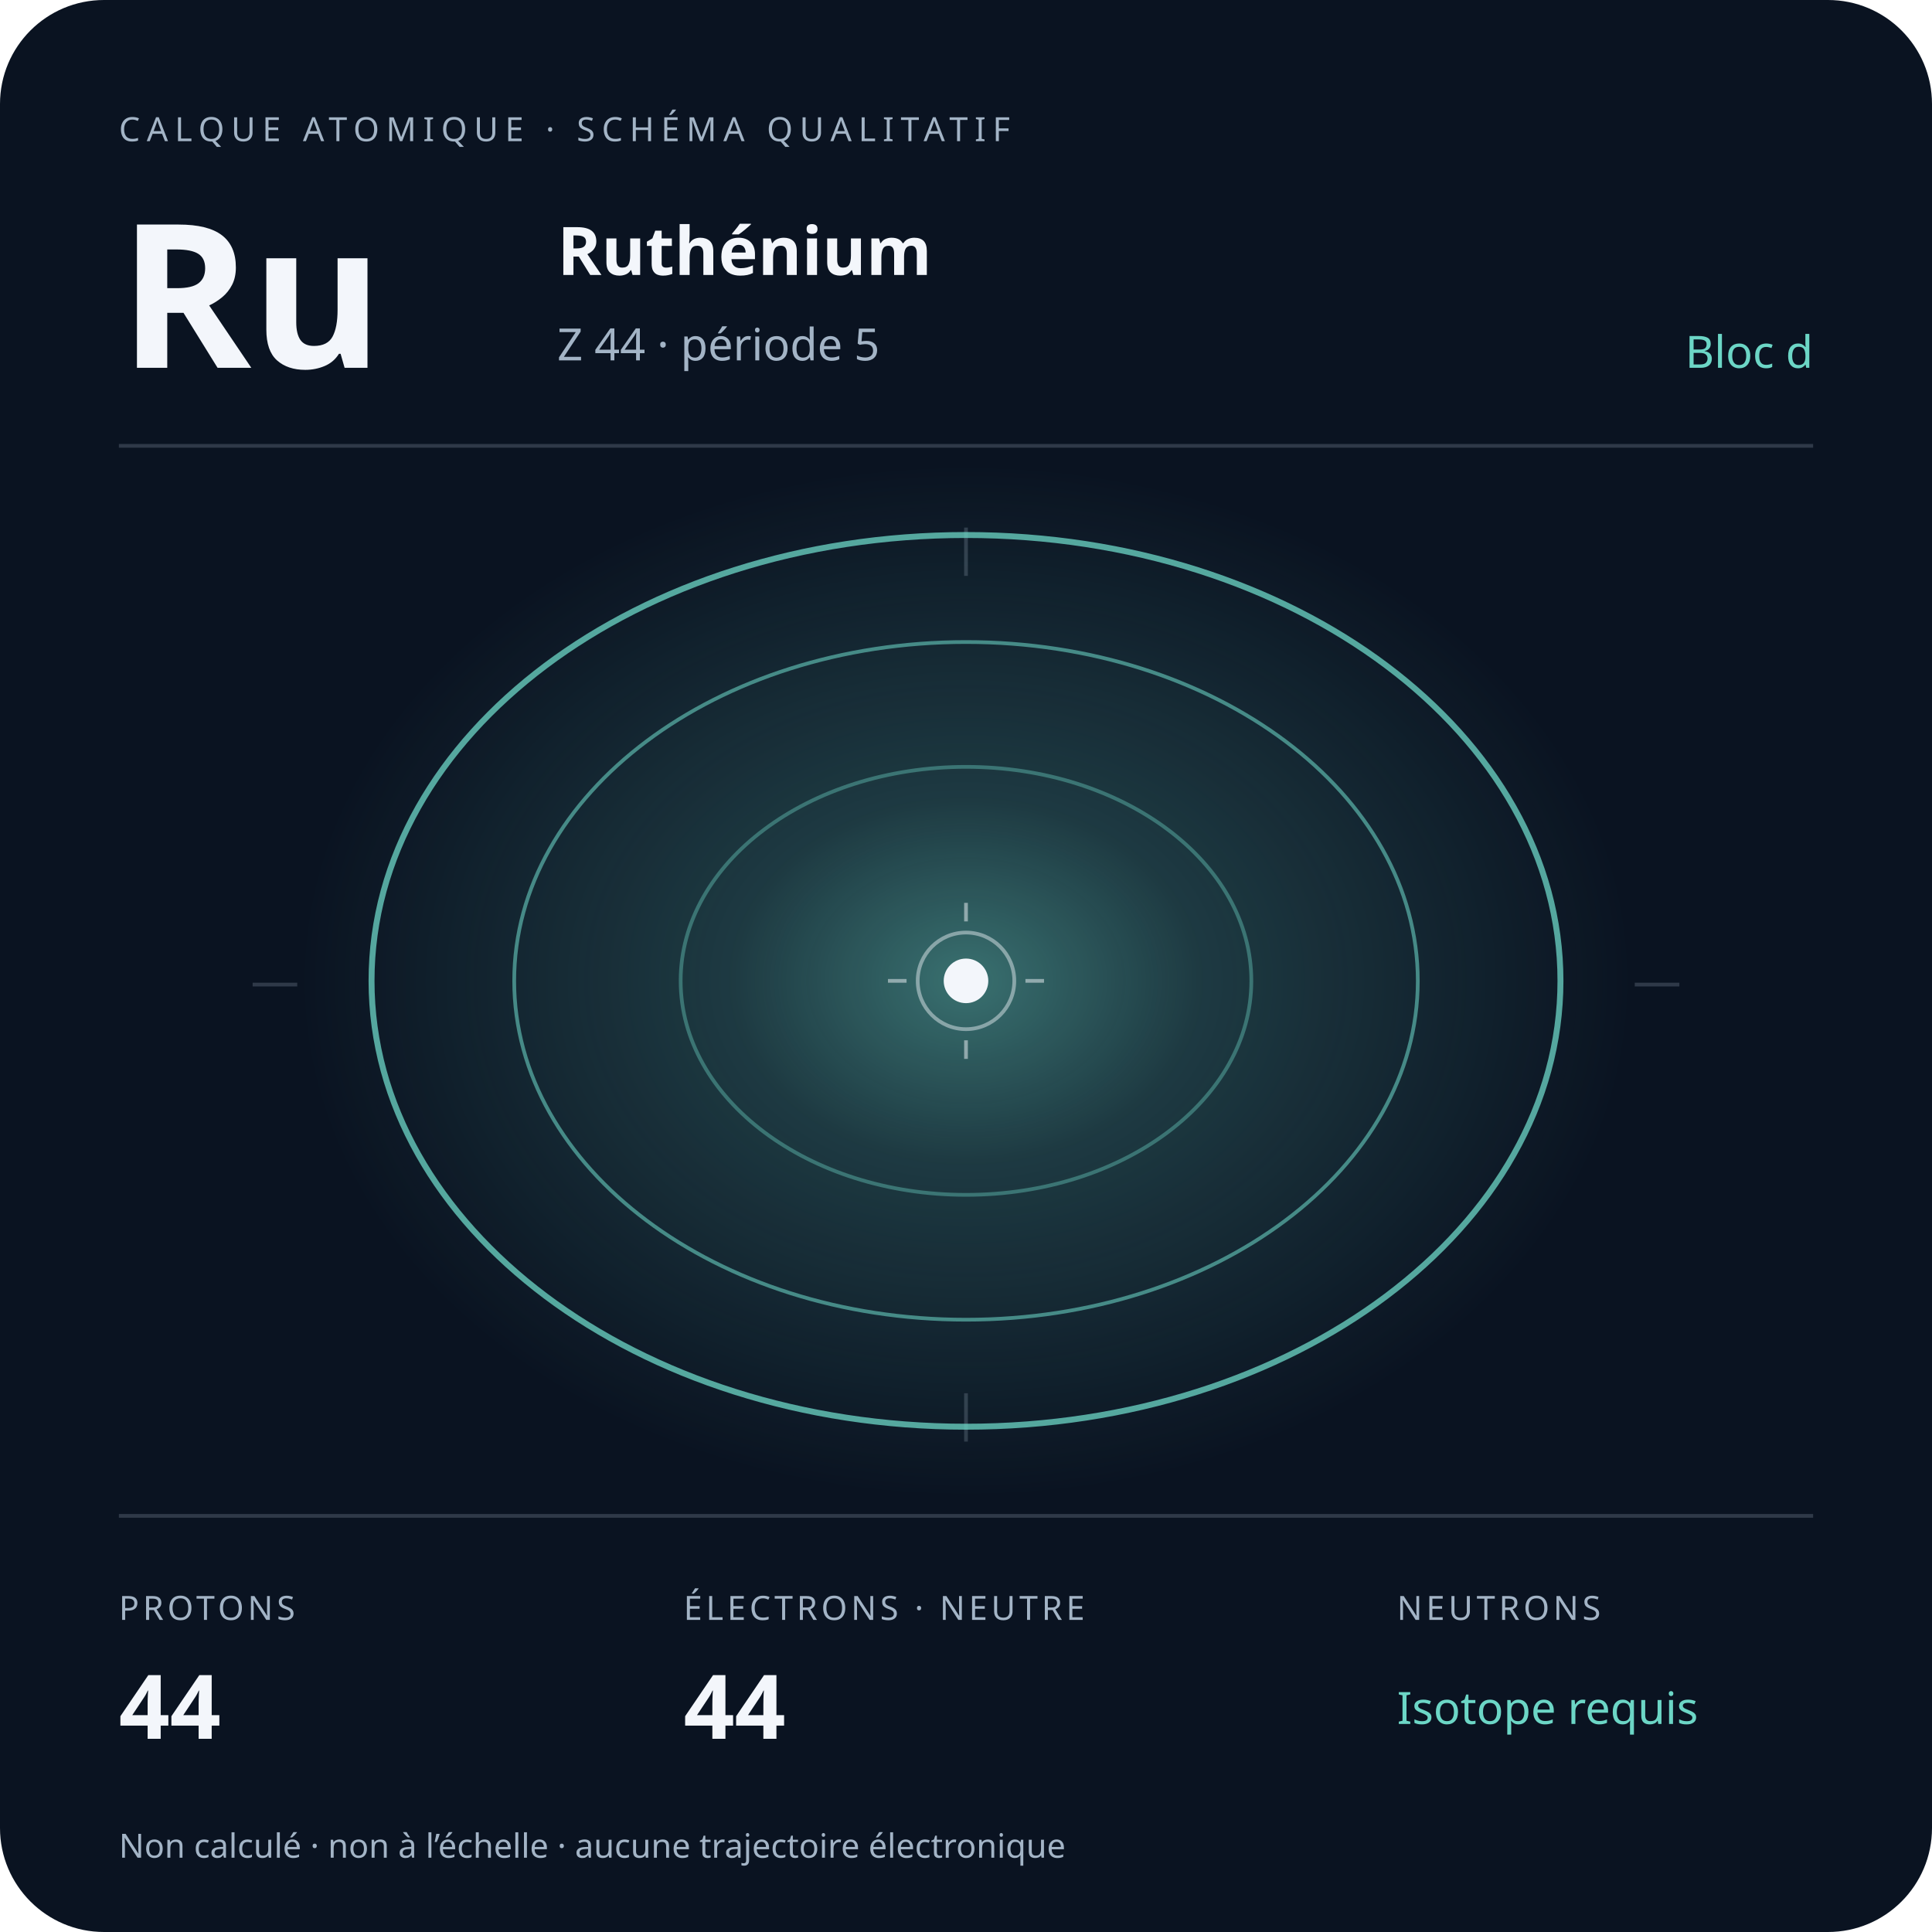
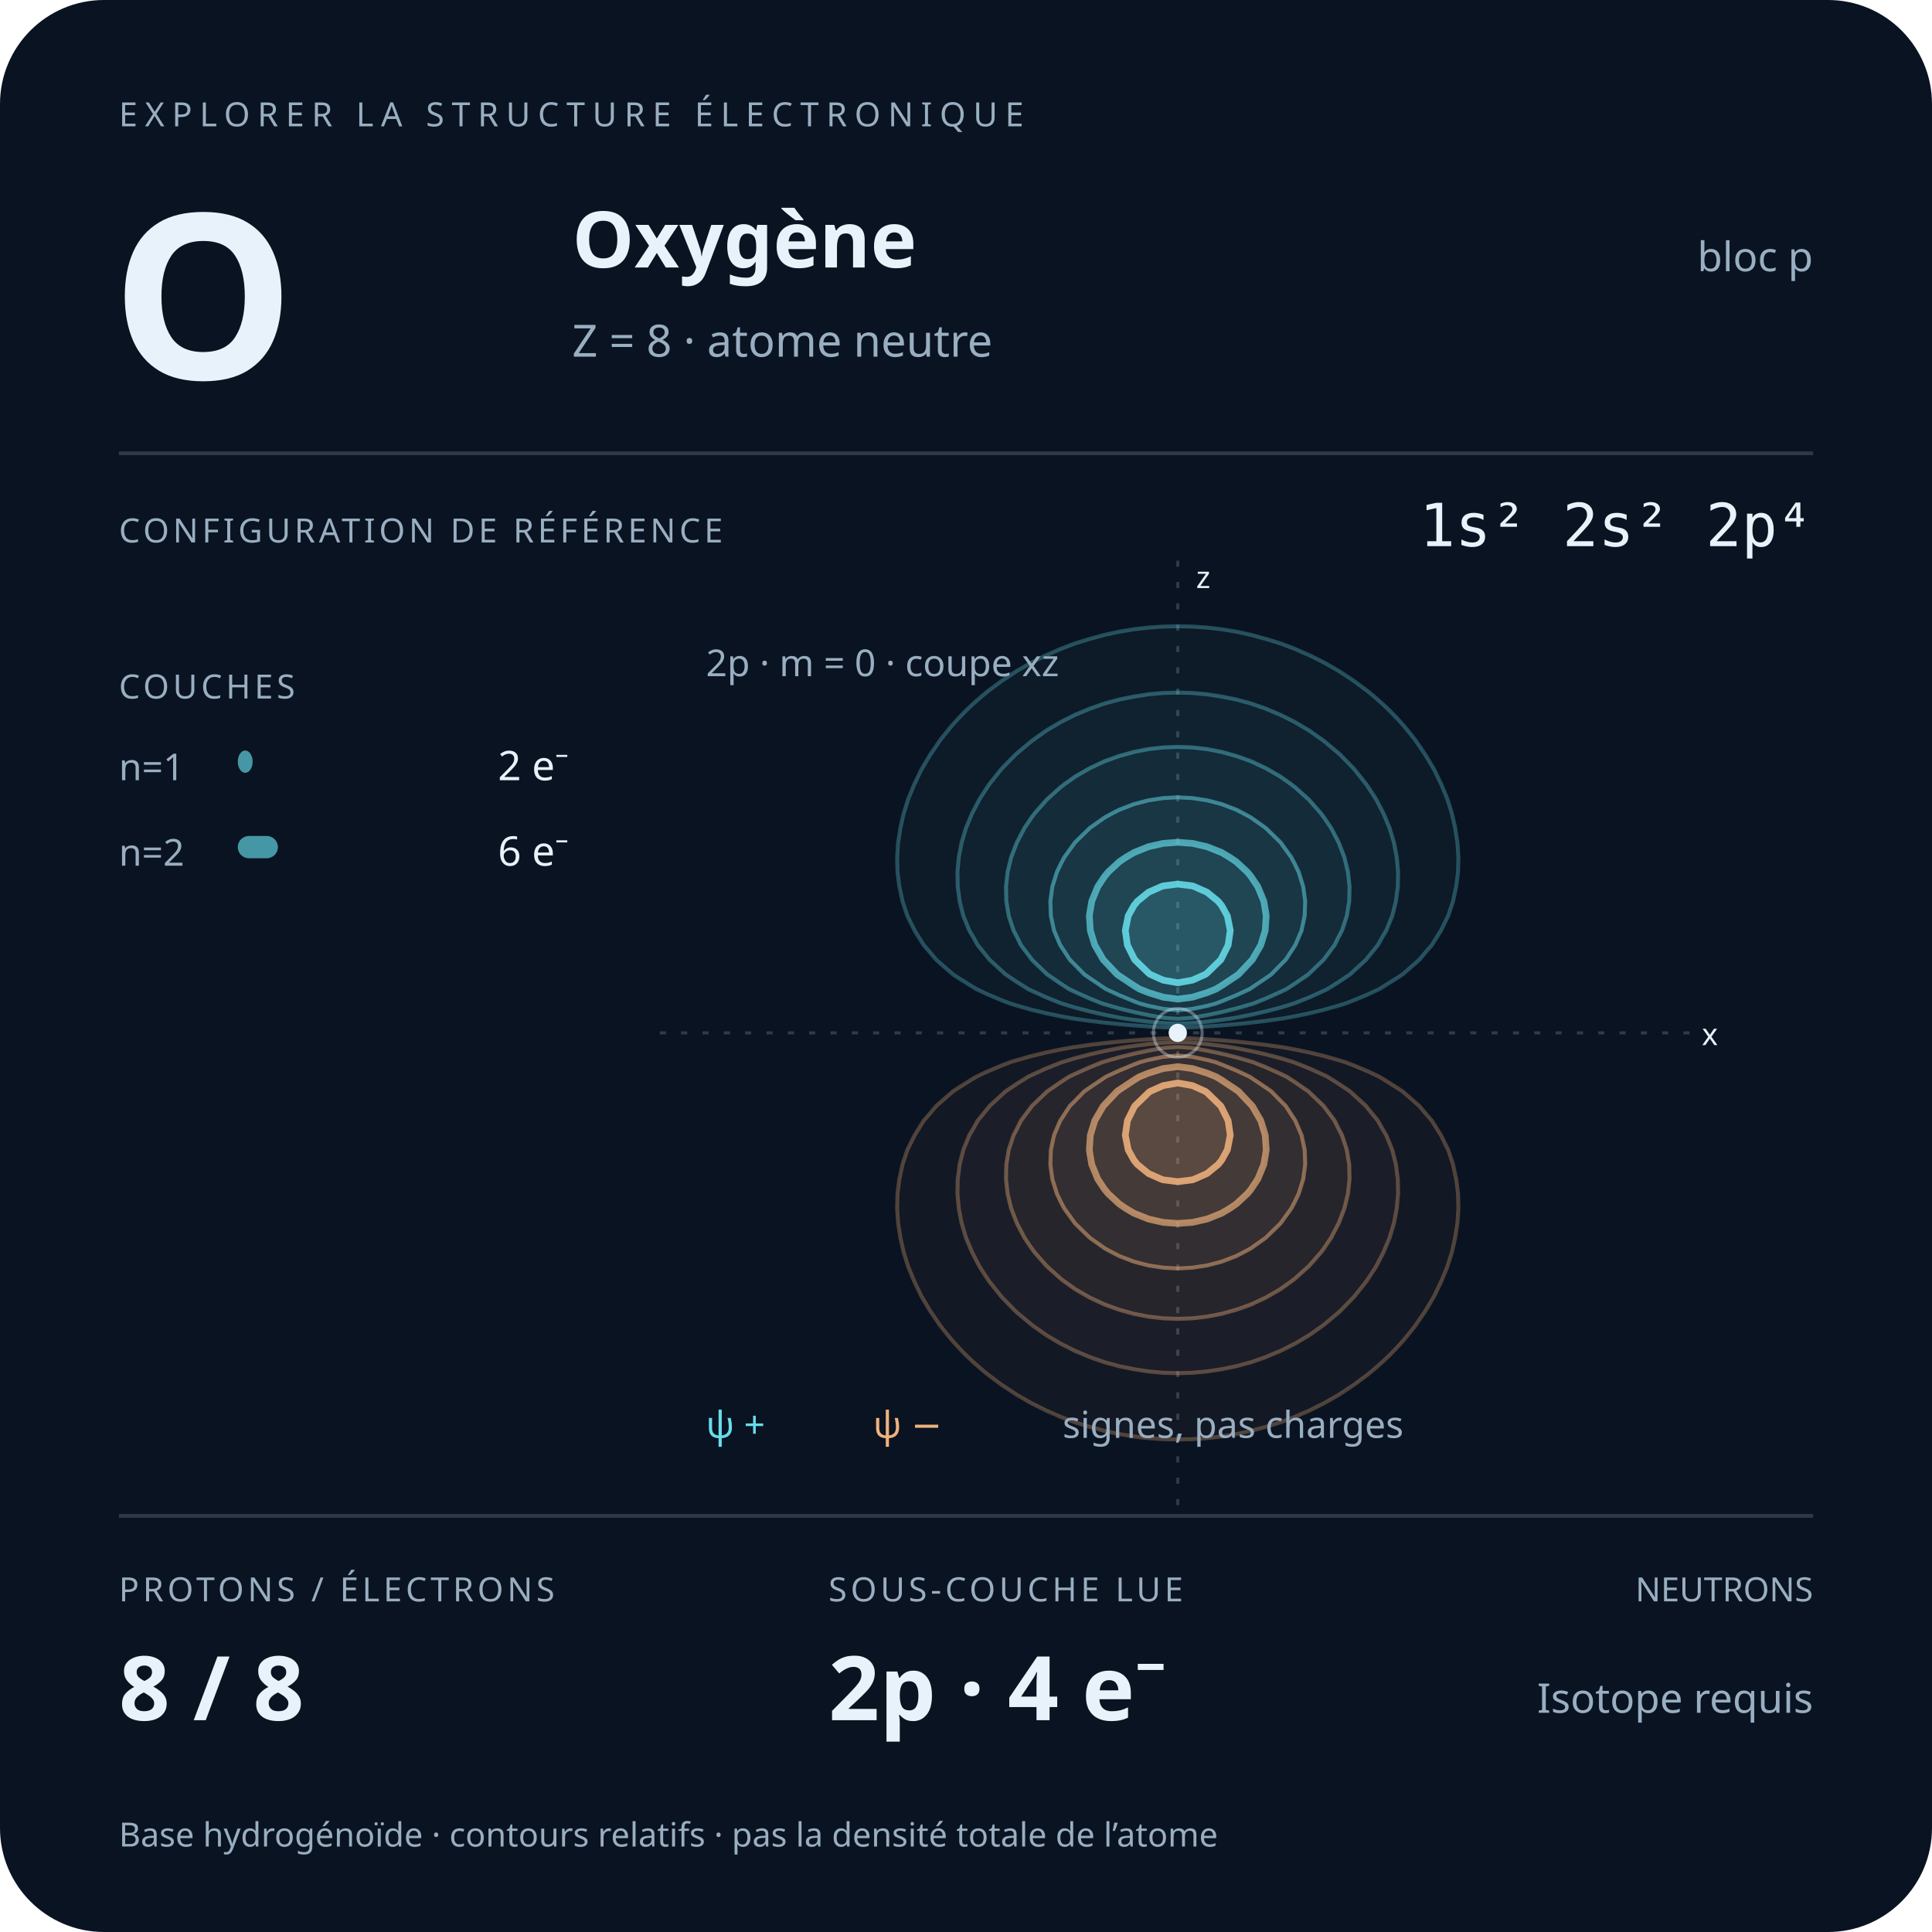
- <svg role="img" aria-label="Calque atomique : Ruthénium" viewBox="0 0 520 520" style="display:block;width:100%;height:100%;font-family:ui-sans-serif,system-ui,sans-serif">
+ <svg role="img" aria-label="Analyseur atomique : Oxygène" viewBox="0 0 520 520" style="display:block;width:100%;height:100%;color:#e8f2fa;font-family:ui-sans-serif,system-ui,sans-serif">
  <rect width="520" height="520" rx="28" fill="#0a1321" />
-   <g fill="#f3f6fb">
-     <text x="32" y="38" fill="#a3b4c6" font-size="9" letter-spacing="1.8">CALQUE ATOMIQUE · SCHÉMA QUALITATIF</text>
-     <text x="32" y="99" font-size="54" font-weight="700">Ru</text>
-     <text x="150" y="74" font-size="18" font-weight="600">Ruthénium</text>
-     <text x="150" y="97" fill="#a3b4c6" font-size="12">Z 44 · période 5</text>
+   <g fill="#e8f2fa">
+     <text x="32" y="34" fill="#99aec1" font-size="9" letter-spacing="2">EXPLORER LA STRUCTURE ÉLECTRONIQUE</text>
+     <text x="30" y="102" font-size="62" font-weight="650">O</text>
+     <text x="154" y="72" font-size="21" font-weight="600">Oxygène</text>
+     <text x="154" y="96" font-size="12" fill="#99aec1">Z = 8 · atome neutre</text>
+     <text x="488" y="73" text-anchor="end" font-size="11" fill="#99aec1">bloc p</text>
  </g>
-   <g stroke="#a3b4c6" stroke-opacity=".24" fill="none">
-     <path d="M32 120H488M32 408H488" />
-     <path d="M260 142V155M260 375V388M68 265H80M440 265H452" />
+   <g>
+     <path d="M32 122H488" stroke="#99aec1" stroke-opacity=".25" />
+     <text x="32" y="146" font-size="9" letter-spacing="1" fill="#99aec1">CONFIGURATION DE RÉFÉRENCE</text>
+     <text x="488" y="147" text-anchor="end" fill="#e8f2fa" font-size="16" font-family="ui-monospace,monospace">1s² 2s² 2p⁴</text>
  </g>
-   <g transform="translate(260 264)">
-     <g data-science-layer="atomic-density" data-scientific-status="qualitative-not-computed" opacity="1">
-       <defs>
-         <radialGradient id="density-Rd">
-           <stop stop-color="#6cd6c6" stop-opacity=".48" />
-           <stop offset=".35" stop-color="#6cd6c6" stop-opacity=".2" />
-           <stop offset="1" stop-color="#6cd6c6" stop-opacity="0" />
-         </radialGradient>
-       </defs>
-       <g data-atomic-sublayer="density">
-         <ellipse rx="180" ry="138" fill="url(#density-Rd)" />
-         <ellipse rx="160" ry="120" fill="none" stroke="#6cd6c6" stroke-width="1.6" stroke-opacity="0.75" />
-         <ellipse rx="121.6" ry="91.2" fill="none" stroke="#6cd6c6" stroke-width="1" stroke-opacity="0.57" />
-         <ellipse rx="76.8" ry="57.6" fill="none" stroke="#6cd6c6" stroke-width="1" stroke-opacity="0.39" />
+   <g fill="#99aec1">
+     <text x="32" y="188" font-size="9" letter-spacing="1">COUCHES</text>
+     <g transform="translate(32 210)">
+       <text font-size="10">n=1</text>
+       <rect x="32" y="-8" width="4" height="6" rx="3" fill="#67ddeb" fill-opacity=".65" />
+       <text x="102" font-size="11" fill="#e8f2fa">2 e⁻</text>
+     </g>
+     <g transform="translate(32 233)">
+       <text font-size="10">n=2</text>
+       <rect x="32" y="-8" width="10.8" height="6" rx="3" fill="#67ddeb" fill-opacity=".65" />
+       <text x="102" font-size="11" fill="#e8f2fa">6 e⁻</text>
+     </g>
+   </g>
+   <g transform="translate(317 278) scale(.82)">
+     <g data-science-layer="atomic-orbital" data-scientific-status="hydrogenic-basis-not-total-density" opacity="1">
+       <g stroke="currentColor" stroke-opacity=".18" fill="none">
+         <path d="M-170 0H170M0-155V155" stroke-dasharray="2 5" />
+         <text x="172" y="4" fill="currentColor" stroke="none" font-size="10">x</text>
+         <text x="6" y="-146" fill="currentColor" stroke="none" font-size="10">z</text>
      </g>
+       <path d="M-33.60 -4.60L-34.95 -4.80L-38.40 -5.44L-43.20 -6.43L-48.00 -7.59L-52.80 -8.95L-54.94 -9.60L-57.60 -10.62L-62.40 -12.63L-66.17 -14.40L-67.20 -15.03L-72.00 -18.03L-73.78 -19.20L-76.80 -21.82L-79.28 -24.00L-81.60 -26.76L-83.38 -28.80L-86.38 -33.60L-86.40 -33.64L-88.76 -38.40L-90.36 -43.20L-91.20 -47.18L-91.40 -48.00L-92.00 -52.80L-92.12 -57.60L-91.80 -62.40L-91.20 -66.21L-91.06 -67.20L-89.98 -72.00L-88.46 -76.80L-86.48 -81.60L-86.40 -81.76L-84.17 -86.40L-81.60 -90.73L-81.32 -91.20L-78.04 -96.00L-76.80 -97.59L-74.19 -100.80L-72.00 -103.22L-69.70 -105.60L-67.20 -107.99L-64.45 -110.40L-62.40 -112.10L-58.24 -115.20L-57.60 -115.66L-52.80 -118.82L-50.73 -120.00L-48.00 -121.57L-43.20 -123.96L-41.24 -124.80L-38.40 -126.06L-33.60 -127.87L-28.80 -129.35L-27.81 -129.60L-24.00 -130.65L-19.20 -131.69L-14.40 -132.48L-9.60 -133.03L-4.80 -133.36L0.00 -133.46L4.80 -133.36L9.60 -133.03L14.40 -132.48L19.20 -131.69L24.00 -130.65L27.81 -129.60L28.80 -129.35L33.60 -127.87L38.40 -126.06L41.24 -124.80L43.20 -123.96L48.00 -121.57L50.73 -120.00L52.80 -118.82L57.60 -115.66L58.24 -115.20L62.40 -112.10L64.45 -110.40L67.20 -107.99L69.70 -105.60L72.00 -103.22L74.19 -100.80L76.80 -97.59L78.04 -96.00L81.32 -91.20L81.60 -90.73L84.17 -86.40L86.40 -81.76L86.48 -81.60L88.46 -76.80L89.98 -72.00L91.06 -67.20L91.20 -66.21L91.80 -62.40L92.12 -57.60L92.00 -52.80L91.40 -48.00L91.20 -47.18L90.36 -43.20L88.76 -38.40L86.40 -33.64L86.38 -33.60L83.38 -28.80L81.60 -26.76L79.28 -24.00L76.80 -21.82L73.78 -19.20L72.00 -18.03L67.20 -15.03L66.17 -14.40L62.40 -12.63L57.60 -10.62L54.94 -9.60L52.80 -8.95L48.00 -7.59L43.20 -6.43L38.40 -5.44L34.95 -4.80L33.60 -4.60L28.80 -3.92L24.00 -3.34L19.20 -2.85L14.40 -2.44L9.60 -2.10L4.80 -1.83L0.00 -1.71L-4.80 -1.83L-9.60 -2.10L-14.40 -2.44L-19.20 -2.85L-24.00 -3.34L-28.80 -3.92L-33.60 -4.60Z" fill="#67ddeb" fill-rule="evenodd" fill-opacity="0.037" stroke="#67ddeb" stroke-width="1.3" stroke-opacity="0.294" />
+       <path d="M-14.40 -4.26L-18.14 -4.80L-19.20 -5.00L-24.00 -5.94L-28.80 -7.02L-33.60 -8.27L-38.02 -9.60L-38.40 -9.75L-43.20 -11.66L-48.00 -13.85L-49.16 -14.40L-52.80 -16.69L-56.55 -19.20L-57.60 -20.17L-61.79 -24.00L-62.40 -24.79L-65.67 -28.80L-67.20 -31.54L-68.44 -33.60L-70.40 -38.40L-71.61 -43.20L-72.00 -46.29L-72.24 -48.00L-72.33 -52.80L-72.00 -56.32L-71.89 -57.60L-70.97 -62.40L-69.54 -67.20L-67.53 -72.00L-67.20 -72.64L-65.03 -76.80L-62.40 -80.83L-61.88 -81.60L-58.05 -86.40L-57.60 -86.91L-53.41 -91.20L-52.80 -91.77L-48.00 -95.78L-47.71 -96.00L-43.20 -99.19L-40.50 -100.80L-38.40 -102.04L-33.60 -104.44L-30.80 -105.60L-28.80 -106.45L-24.00 -108.12L-19.20 -109.42L-14.40 -110.39L-14.34 -110.40L-9.60 -111.13L-4.80 -111.57L0.00 -111.71L4.80 -111.57L9.60 -111.13L14.34 -110.40L14.40 -110.39L19.20 -109.42L24.00 -108.12L28.80 -106.45L30.80 -105.60L33.60 -104.44L38.40 -102.04L40.50 -100.80L43.20 -99.19L47.71 -96.00L48.00 -95.78L52.80 -91.77L53.41 -91.20L57.60 -86.91L58.05 -86.40L61.88 -81.60L62.40 -80.83L65.03 -76.80L67.20 -72.64L67.53 -72.00L69.54 -67.20L70.97 -62.40L71.89 -57.60L72.00 -56.32L72.33 -52.80L72.24 -48.00L72.00 -46.29L71.61 -43.20L70.40 -38.40L68.44 -33.60L67.20 -31.54L65.67 -28.80L62.40 -24.79L61.79 -24.00L57.60 -20.17L56.55 -19.20L52.80 -16.69L49.16 -14.40L48.00 -13.85L43.20 -11.66L38.40 -9.75L38.02 -9.60L33.60 -8.27L28.80 -7.02L24.00 -5.94L19.20 -5.00L18.14 -4.80L14.40 -4.26L9.60 -3.66L4.80 -3.21L0.00 -3.00L-4.80 -3.21L-9.60 -3.66L-14.40 -4.26Z" fill="#67ddeb" fill-rule="evenodd" fill-opacity="0.042" stroke="#67ddeb" stroke-width="1.3" stroke-opacity="0.324" />
+       <path d="M0.00 -4.61L-2.95 -4.80L-4.80 -4.97L-9.60 -5.82L-14.40 -6.83L-19.20 -8.01L-24.00 -9.39L-24.72 -9.60L-28.80 -11.24L-33.60 -13.39L-35.74 -14.40L-38.40 -16.14L-42.87 -19.20L-43.20 -19.52L-47.88 -24.00L-48.00 -24.18L-51.47 -28.80L-52.80 -31.51L-53.91 -33.60L-55.49 -38.40L-56.28 -43.20L-56.39 -48.00L-55.86 -52.80L-54.70 -57.60L-52.85 -62.40L-52.80 -62.50L-50.36 -67.20L-48.00 -70.69L-47.03 -72.00L-43.20 -76.36L-42.76 -76.80L-38.40 -80.70L-37.22 -81.60L-33.60 -84.17L-29.73 -86.40L-28.80 -86.92L-24.00 -89.17L-19.20 -90.88L-18.01 -91.20L-14.40 -92.21L-9.60 -93.14L-4.80 -93.69L0.00 -93.87L4.80 -93.69L9.60 -93.14L14.40 -92.21L18.01 -91.20L19.20 -90.88L24.00 -89.17L28.80 -86.92L29.73 -86.40L33.60 -84.17L37.22 -81.60L38.40 -80.70L42.76 -76.80L43.20 -76.36L47.03 -72.00L48.00 -70.69L50.36 -67.20L52.80 -62.50L52.85 -62.40L54.70 -57.60L55.86 -52.80L56.39 -48.00L56.28 -43.20L55.49 -38.40L53.91 -33.60L52.80 -31.51L51.47 -28.80L48.00 -24.18L47.88 -24.00L43.20 -19.52L42.87 -19.20L38.40 -16.14L35.74 -14.40L33.60 -13.39L28.80 -11.24L24.72 -9.60L24.00 -9.39L19.20 -8.01L14.40 -6.83L9.60 -5.82L4.80 -4.97L2.95 -4.80L0.00 -4.61Z" fill="#67ddeb" fill-rule="evenodd" fill-opacity="0.051" stroke="#67ddeb" stroke-width="1.3" stroke-opacity="0.384" />
+       <path d="M-9.60 -8.86L-12.39 -9.60L-14.40 -10.37L-19.20 -12.35L-23.63 -14.40L-24.00 -14.65L-28.80 -17.88L-30.70 -19.20L-33.60 -22.17L-35.43 -24.00L-38.40 -28.54L-38.58 -28.80L-40.63 -33.60L-41.66 -38.40L-41.83 -43.20L-41.18 -48.00L-39.68 -52.80L-38.40 -55.47L-37.28 -57.60L-33.82 -62.40L-33.60 -62.65L-28.93 -67.20L-28.80 -67.31L-24.00 -70.71L-21.62 -72.00L-19.20 -73.25L-14.40 -75.09L-9.60 -76.34L-6.53 -76.80L-4.80 -77.07L0.00 -77.32L4.80 -77.07L6.53 -76.80L9.60 -76.34L14.40 -75.09L19.20 -73.25L21.62 -72.00L24.00 -70.71L28.80 -67.31L28.93 -67.20L33.60 -62.65L33.82 -62.40L37.28 -57.60L38.40 -55.47L39.68 -52.80L41.18 -48.00L41.83 -43.20L41.66 -38.40L40.63 -33.60L38.58 -28.80L38.40 -28.54L35.43 -24.00L33.60 -22.17L30.70 -19.20L28.80 -17.88L24.00 -14.65L23.63 -14.40L19.20 -12.35L14.40 -10.37L12.39 -9.60L9.60 -8.86L4.80 -7.87L0.00 -7.43L-4.80 -7.87L-9.60 -8.86Z" fill="#67ddeb" fill-rule="evenodd" fill-opacity="0.067" stroke="#67ddeb" stroke-width="1.3" stroke-opacity="0.496" />
+       <path d="M-9.60 -13.20L-12.58 -14.40L-14.40 -15.51L-19.20 -18.70L-19.92 -19.20L-24.00 -23.53L-24.45 -24.00L-27.24 -28.80L-28.71 -33.60L-28.80 -35.06L-29.03 -38.40L-28.80 -39.91L-28.24 -43.20L-26.26 -48.00L-24.00 -51.39L-22.83 -52.80L-19.20 -56.16L-17.08 -57.60L-14.40 -59.19L-9.60 -61.11L-4.80 -62.20L-2.06 -62.40L0.00 -62.55L2.06 -62.40L4.80 -62.20L9.60 -61.11L14.40 -59.19L17.08 -57.60L19.20 -56.16L22.83 -52.80L24.00 -51.39L26.26 -48.00L28.24 -43.20L28.80 -39.91L29.03 -38.40L28.80 -35.06L28.71 -33.60L27.24 -28.80L24.45 -24.00L24.00 -23.53L19.92 -19.20L19.20 -18.70L14.40 -15.51L12.58 -14.40L9.60 -13.20L4.80 -11.71L0.00 -11.08L-4.80 -11.71L-9.60 -13.20Z" fill="#67ddeb" fill-rule="evenodd" fill-opacity="0.093" stroke="#67ddeb" stroke-width="2.2" stroke-opacity="0.664" />
+       <path d="M-4.80 -17.30L-9.05 -19.20L-9.60 -19.61L-14.12 -24.00L-14.40 -24.51L-16.53 -28.80L-17.23 -33.60L-16.27 -38.40L-14.40 -41.78L-13.25 -43.20L-9.60 -46.17L-5.46 -48.00L-4.80 -48.24L0.00 -48.84L4.80 -48.24L5.46 -48.00L9.60 -46.17L13.25 -43.20L14.40 -41.78L16.27 -38.40L17.23 -33.60L16.53 -28.80L14.40 -24.51L14.12 -24.00L9.60 -19.61L9.05 -19.20L4.80 -17.30L0.00 -16.44L-4.80 -17.30Z" fill="#67ddeb" fill-rule="evenodd" fill-opacity="0.124" stroke="#67ddeb" stroke-width="2.2" stroke-opacity="0.872" />
+       <path d="M-24.00 130.65L-27.81 129.60L-28.80 129.35L-33.60 127.87L-38.40 126.06L-41.24 124.80L-43.20 123.96L-48.00 121.57L-50.73 120.00L-52.80 118.82L-57.60 115.66L-58.24 115.20L-62.40 112.10L-64.45 110.40L-67.20 107.99L-69.70 105.60L-72.00 103.22L-74.19 100.80L-76.80 97.59L-78.04 96.00L-81.32 91.20L-81.60 90.73L-84.17 86.40L-86.40 81.76L-86.48 81.60L-88.46 76.80L-89.98 72.00L-91.06 67.20L-91.20 66.21L-91.80 62.40L-92.12 57.60L-92.00 52.80L-91.40 48.00L-91.20 47.18L-90.36 43.20L-88.76 38.40L-86.40 33.64L-86.38 33.60L-83.38 28.80L-81.60 26.76L-79.28 24.00L-76.80 21.82L-73.78 19.20L-72.00 18.03L-67.20 15.03L-66.17 14.40L-62.40 12.63L-57.60 10.62L-54.94 9.60L-52.80 8.95L-48.00 7.59L-43.20 6.43L-38.40 5.44L-34.95 4.80L-33.60 4.60L-28.80 3.92L-24.00 3.34L-19.20 2.85L-14.40 2.44L-9.60 2.10L-4.80 1.83L0.00 1.71L4.80 1.83L9.60 2.10L14.40 2.44L19.20 2.85L24.00 3.34L28.80 3.92L33.60 4.60L34.95 4.80L38.40 5.44L43.20 6.43L48.00 7.59L52.80 8.95L54.94 9.60L57.60 10.62L62.40 12.63L66.17 14.40L67.20 15.03L72.00 18.03L73.78 19.20L76.80 21.82L79.28 24.00L81.60 26.76L83.38 28.80L86.38 33.60L86.40 33.64L88.76 38.40L90.36 43.20L91.20 47.18L91.40 48.00L92.00 52.80L92.12 57.60L91.80 62.40L91.20 66.21L91.06 67.20L89.98 72.00L88.46 76.80L86.48 81.60L86.40 81.76L84.17 86.40L81.60 90.73L81.32 91.20L78.04 96.00L76.80 97.59L74.19 100.80L72.00 103.22L69.70 105.60L67.20 107.99L64.45 110.40L62.40 112.10L58.24 115.20L57.60 115.66L52.80 118.82L50.73 120.00L48.00 121.57L43.20 123.96L41.24 124.80L38.40 126.06L33.60 127.87L28.80 129.35L27.81 129.60L24.00 130.65L19.20 131.69L14.40 132.48L9.60 133.03L4.80 133.36L0.00 133.46L-4.80 133.36L-9.60 133.03L-14.40 132.48L-19.20 131.69L-24.00 130.65Z" fill="#efb27c" fill-rule="evenodd" fill-opacity="0.037" stroke="#efb27c" stroke-width="1.3" stroke-opacity="0.294" />
+       <path d="M-9.60 111.13L-14.34 110.40L-14.40 110.39L-19.20 109.42L-24.00 108.12L-28.80 106.45L-30.80 105.60L-33.60 104.44L-38.40 102.04L-40.50 100.80L-43.20 99.19L-47.71 96.00L-48.00 95.78L-52.80 91.77L-53.41 91.20L-57.60 86.91L-58.05 86.40L-61.88 81.60L-62.40 80.83L-65.03 76.80L-67.20 72.64L-67.53 72.00L-69.54 67.20L-70.97 62.40L-71.89 57.60L-72.00 56.32L-72.33 52.80L-72.24 48.00L-72.00 46.29L-71.61 43.20L-70.40 38.40L-68.44 33.60L-67.20 31.54L-65.67 28.80L-62.40 24.79L-61.79 24.00L-57.60 20.17L-56.55 19.20L-52.80 16.69L-49.16 14.40L-48.00 13.85L-43.20 11.66L-38.40 9.75L-38.02 9.60L-33.60 8.27L-28.80 7.02L-24.00 5.94L-19.20 5.00L-18.14 4.80L-14.40 4.26L-9.60 3.66L-4.80 3.21L0.00 3.00L4.80 3.21L9.60 3.66L14.40 4.26L18.14 4.80L19.20 5.00L24.00 5.94L28.80 7.02L33.60 8.27L38.02 9.60L38.40 9.75L43.20 11.66L48.00 13.85L49.16 14.40L52.80 16.69L56.55 19.20L57.60 20.17L61.79 24.00L62.40 24.79L65.67 28.80L67.20 31.54L68.44 33.60L70.40 38.40L71.61 43.20L72.00 46.29L72.24 48.00L72.33 52.80L72.00 56.32L71.89 57.60L70.97 62.40L69.54 67.20L67.53 72.00L67.20 72.64L65.03 76.80L62.40 80.83L61.88 81.60L58.05 86.40L57.60 86.91L53.41 91.20L52.80 91.77L48.00 95.78L47.71 96.00L43.20 99.19L40.50 100.80L38.40 102.04L33.60 104.44L30.80 105.60L28.80 106.45L24.00 108.12L19.20 109.42L14.40 110.39L14.34 110.40L9.60 111.13L4.80 111.57L0.00 111.71L-4.80 111.57L-9.60 111.13Z" fill="#efb27c" fill-rule="evenodd" fill-opacity="0.042" stroke="#efb27c" stroke-width="1.3" stroke-opacity="0.324" />
+       <path d="M-14.40 92.21L-18.01 91.20L-19.20 90.88L-24.00 89.17L-28.80 86.92L-29.73 86.40L-33.60 84.17L-37.22 81.60L-38.40 80.70L-42.76 76.80L-43.20 76.36L-47.03 72.00L-48.00 70.69L-50.36 67.20L-52.80 62.50L-52.85 62.40L-54.70 57.60L-55.86 52.80L-56.39 48.00L-56.28 43.20L-55.49 38.40L-53.91 33.60L-52.80 31.51L-51.47 28.80L-48.00 24.18L-47.88 24.00L-43.20 19.52L-42.87 19.20L-38.40 16.14L-35.74 14.40L-33.60 13.39L-28.80 11.24L-24.72 9.60L-24.00 9.39L-19.20 8.01L-14.40 6.83L-9.60 5.82L-4.80 4.97L-2.95 4.80L0.00 4.61L2.95 4.80L4.80 4.97L9.60 5.82L14.40 6.83L19.20 8.01L24.00 9.39L24.72 9.60L28.80 11.24L33.60 13.39L35.74 14.40L38.40 16.14L42.87 19.20L43.20 19.52L47.88 24.00L48.00 24.18L51.47 28.80L52.80 31.51L53.91 33.60L55.49 38.40L56.28 43.20L56.39 48.00L55.86 52.80L54.70 57.60L52.85 62.40L52.80 62.50L50.36 67.20L48.00 70.69L47.03 72.00L43.20 76.36L42.76 76.80L38.40 80.70L37.22 81.60L33.60 84.17L29.73 86.40L28.80 86.92L24.00 89.17L19.20 90.88L18.01 91.20L14.40 92.21L9.60 93.14L4.80 93.69L0.00 93.87L-4.80 93.69L-9.60 93.14L-14.40 92.21Z" fill="#efb27c" fill-rule="evenodd" fill-opacity="0.051" stroke="#efb27c" stroke-width="1.3" stroke-opacity="0.384" />
+       <path d="M-4.80 77.07L-6.53 76.80L-9.60 76.34L-14.40 75.09L-19.20 73.25L-21.62 72.00L-24.00 70.71L-28.80 67.31L-28.93 67.20L-33.60 62.65L-33.82 62.40L-37.28 57.60L-38.40 55.47L-39.68 52.80L-41.18 48.00L-41.83 43.20L-41.66 38.40L-40.63 33.60L-38.58 28.80L-38.40 28.54L-35.43 24.00L-33.60 22.17L-30.70 19.20L-28.80 17.88L-24.00 14.65L-23.63 14.40L-19.20 12.35L-14.40 10.37L-12.39 9.60L-9.60 8.86L-4.80 7.87L0.00 7.43L4.80 7.87L9.60 8.86L12.39 9.60L14.40 10.37L19.20 12.35L23.63 14.40L24.00 14.65L28.80 17.88L30.70 19.20L33.60 22.17L35.43 24.00L38.40 28.54L38.58 28.80L40.63 33.60L41.66 38.40L41.83 43.20L41.18 48.00L39.68 52.80L38.40 55.47L37.28 57.60L33.82 62.40L33.60 62.65L28.93 67.20L28.80 67.31L24.00 70.71L21.62 72.00L19.20 73.25L14.40 75.09L9.60 76.34L6.53 76.80L4.80 77.07L0.00 77.32L-4.80 77.07Z" fill="#efb27c" fill-rule="evenodd" fill-opacity="0.067" stroke="#efb27c" stroke-width="1.3" stroke-opacity="0.496" />
+       <path d="M0.00 62.55L-2.06 62.40L-4.80 62.20L-9.60 61.11L-14.40 59.19L-17.08 57.60L-19.20 56.16L-22.83 52.80L-24.00 51.39L-26.26 48.00L-28.24 43.20L-28.80 39.91L-29.03 38.40L-28.80 35.06L-28.71 33.60L-27.24 28.80L-24.45 24.00L-24.00 23.53L-19.92 19.20L-19.20 18.70L-14.40 15.51L-12.58 14.40L-9.60 13.20L-4.80 11.71L0.00 11.08L4.80 11.71L9.60 13.20L12.58 14.40L14.40 15.51L19.20 18.70L19.92 19.20L24.00 23.53L24.45 24.00L27.24 28.80L28.71 33.60L28.80 35.06L29.03 38.40L28.80 39.91L28.24 43.20L26.26 48.00L24.00 51.39L22.83 52.80L19.20 56.16L17.08 57.60L14.40 59.19L9.60 61.11L4.80 62.20L2.06 62.40L0.00 62.55Z" fill="#efb27c" fill-rule="evenodd" fill-opacity="0.093" stroke="#efb27c" stroke-width="2.2" stroke-opacity="0.664" />
+       <path d="M-4.80 48.24L-5.46 48.00L-9.60 46.17L-13.25 43.20L-14.40 41.78L-16.27 38.40L-17.23 33.60L-16.53 28.80L-14.40 24.51L-14.12 24.00L-9.60 19.61L-9.05 19.20L-4.80 17.30L0.00 16.44L4.80 17.30L9.05 19.20L9.60 19.61L14.12 24.00L14.40 24.51L16.53 28.80L17.23 33.60L16.27 38.40L14.40 41.78L13.25 43.20L9.60 46.17L5.46 48.00L4.80 48.24L0.00 48.84L-4.80 48.24Z" fill="#efb27c" fill-rule="evenodd" fill-opacity="0.124" stroke="#efb27c" stroke-width="2.2" stroke-opacity="0.872" />
      <g data-atomic-sublayer="nucleus">
-         <circle r="6" fill="#f3f6fb" />
-         <circle r="13" fill="none" stroke="#f3f6fb" stroke-opacity=".45" />
-         <path d="M-21 0H-16M16 0H21M0-21V-16M0 16V21" stroke="#f3f6fb" stroke-opacity=".5" />
+         <circle r="3" fill="currentColor" />
+         <circle r="8" fill="none" stroke="currentColor" stroke-opacity=".35" />
      </g>
    </g>
  </g>
-   <text x="488" y="99" fill="#6cd6c6" font-size="12" text-anchor="end">Bloc d</text>
-   <g fill="#f3f6fb">
-     <text x="32" y="436" fill="#a3b4c6" font-size="9" letter-spacing="1">PROTONS</text>
-     <text x="32" y="468" font-size="24" font-weight="600">44</text>
-     <text x="184" y="436" fill="#a3b4c6" font-size="9" letter-spacing="1">ÉLECTRONS · NEUTRE</text>
-     <text x="184" y="468" font-size="24" font-weight="600">44</text>
-     <text x="376" y="436" fill="#a3b4c6" font-size="9" letter-spacing="1">NEUTRONS</text>
-     <text x="376" y="464" fill="#6cd6c6" font-size="12">Isotope requis</text>
+   <g font-size="10" fill="#99aec1">
+     <text x="190" y="182">2p · m = 0 · coupe xz</text>
+     <text x="190" y="387" fill="#67ddeb">ψ +</text>
+     <text x="235" y="387" fill="#efb27c">ψ −</text>
+     <text x="286" y="387">signes, pas charges</text>
  </g>
-   <text x="32" y="500" fill="#a3b4c6" font-size="9">Non calculé · non à l’échelle · aucune trajectoire électronique</text>
+   <g fill="#e8f2fa">
+     <path d="M32 408H488" stroke="#99aec1" stroke-opacity=".25" />
+     <text x="32" y="431" font-size="9" letter-spacing="1" fill="#99aec1">PROTONS / ÉLECTRONS</text>
+     <text x="32" y="463" font-size="24" font-weight="600">8 / 8</text>
+     <text x="223" y="431" font-size="9" letter-spacing="1" fill="#99aec1">SOUS-COUCHE LUE</text>
+     <text x="223" y="463" font-size="24" font-weight="600">2p · 4 e⁻</text>
+     <text x="488" y="431" text-anchor="end" font-size="9" fill="#99aec1">NEUTRONS</text>
+     <text x="488" y="461" text-anchor="end" font-size="11" fill="#99aec1">Isotope requis</text>
+   </g>
+   <text x="32" y="497" fill="#99aec1" font-size="9">Base hydrogénoïde · contours relatifs · pas la densité totale de l’atome</text>
</svg>
